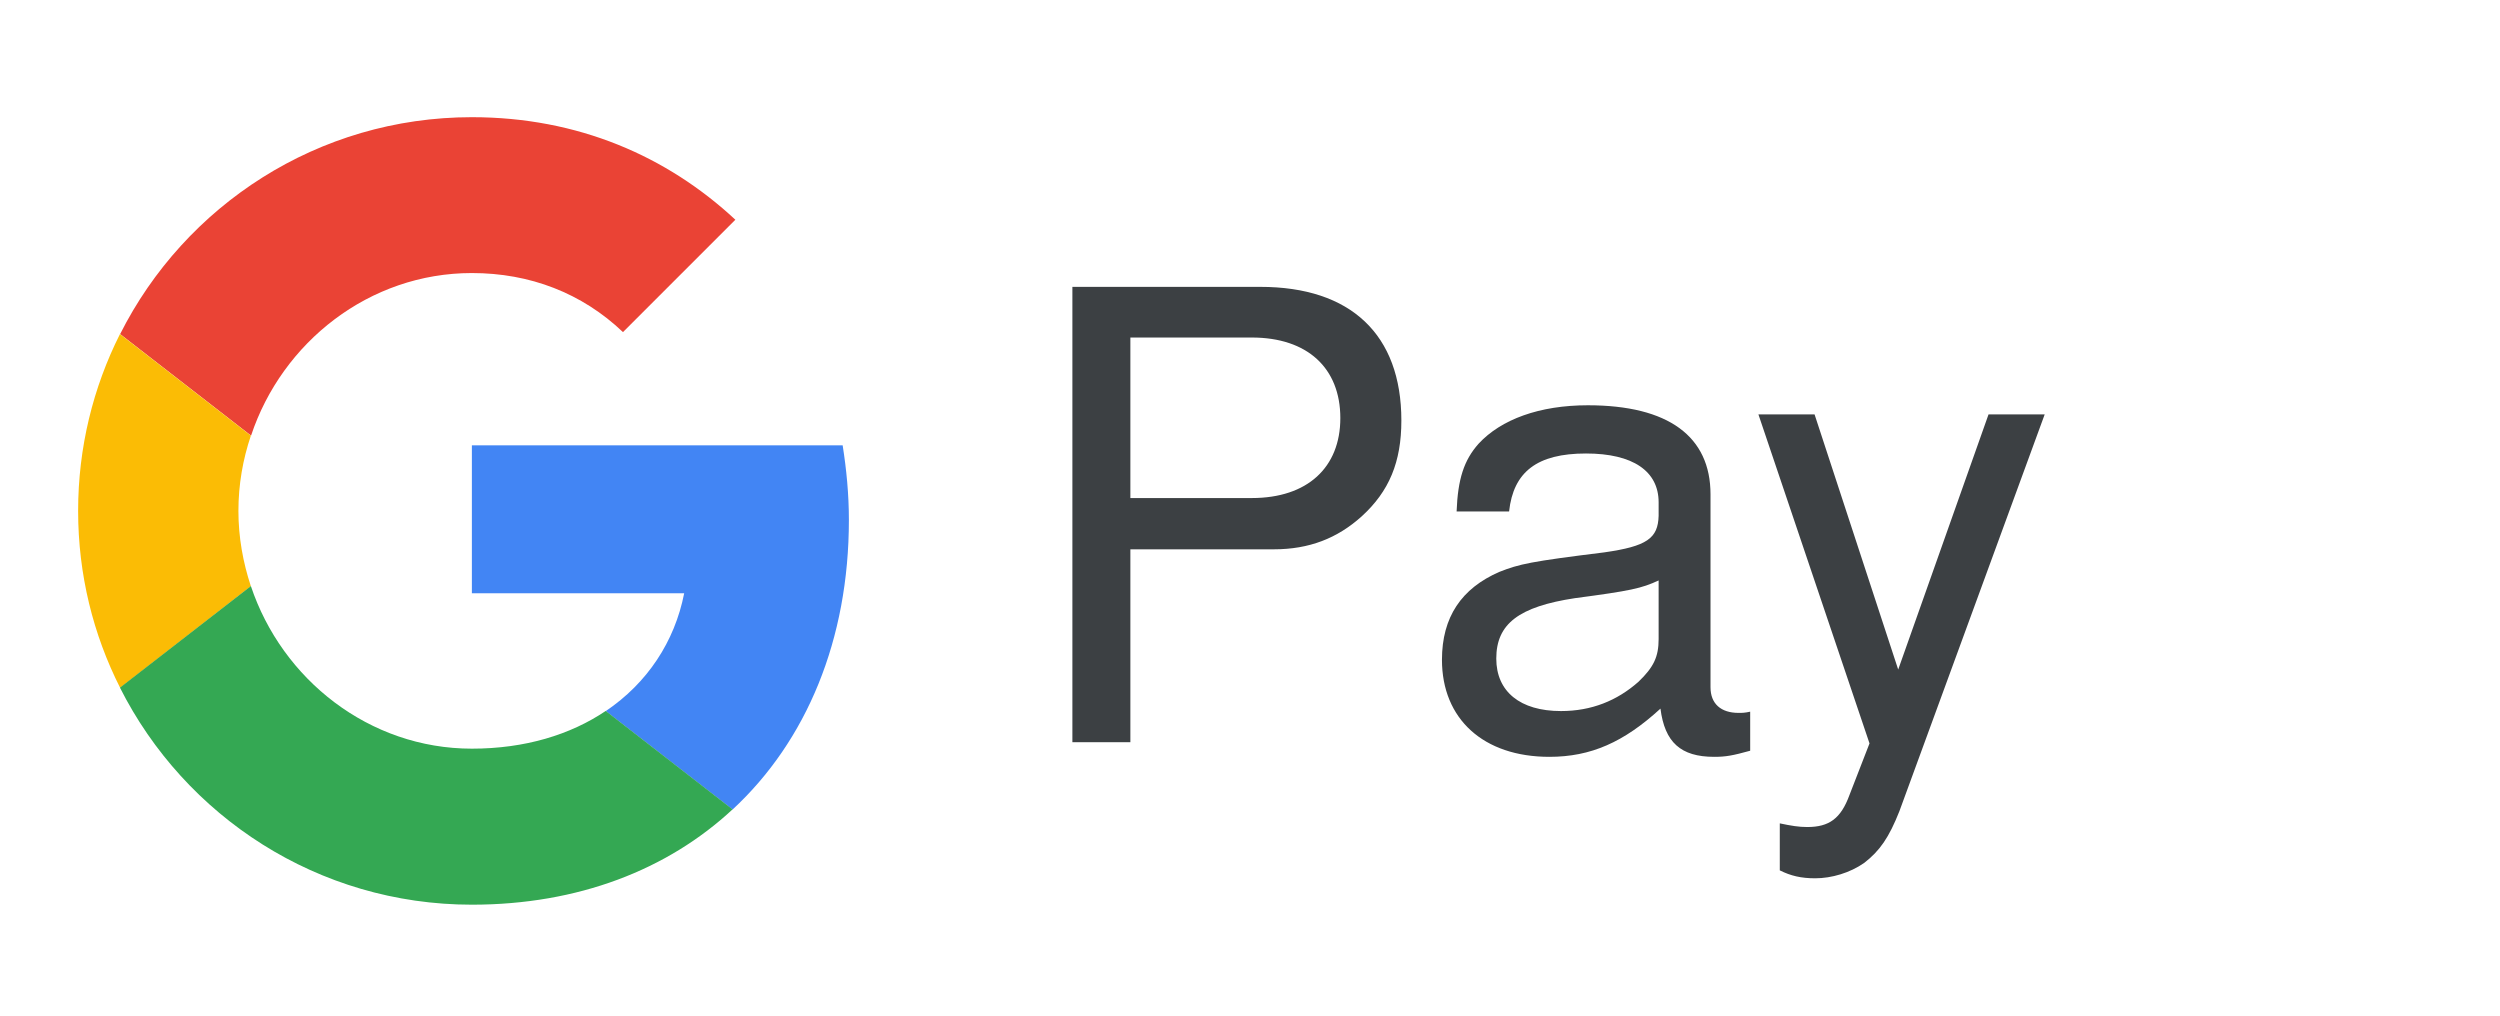
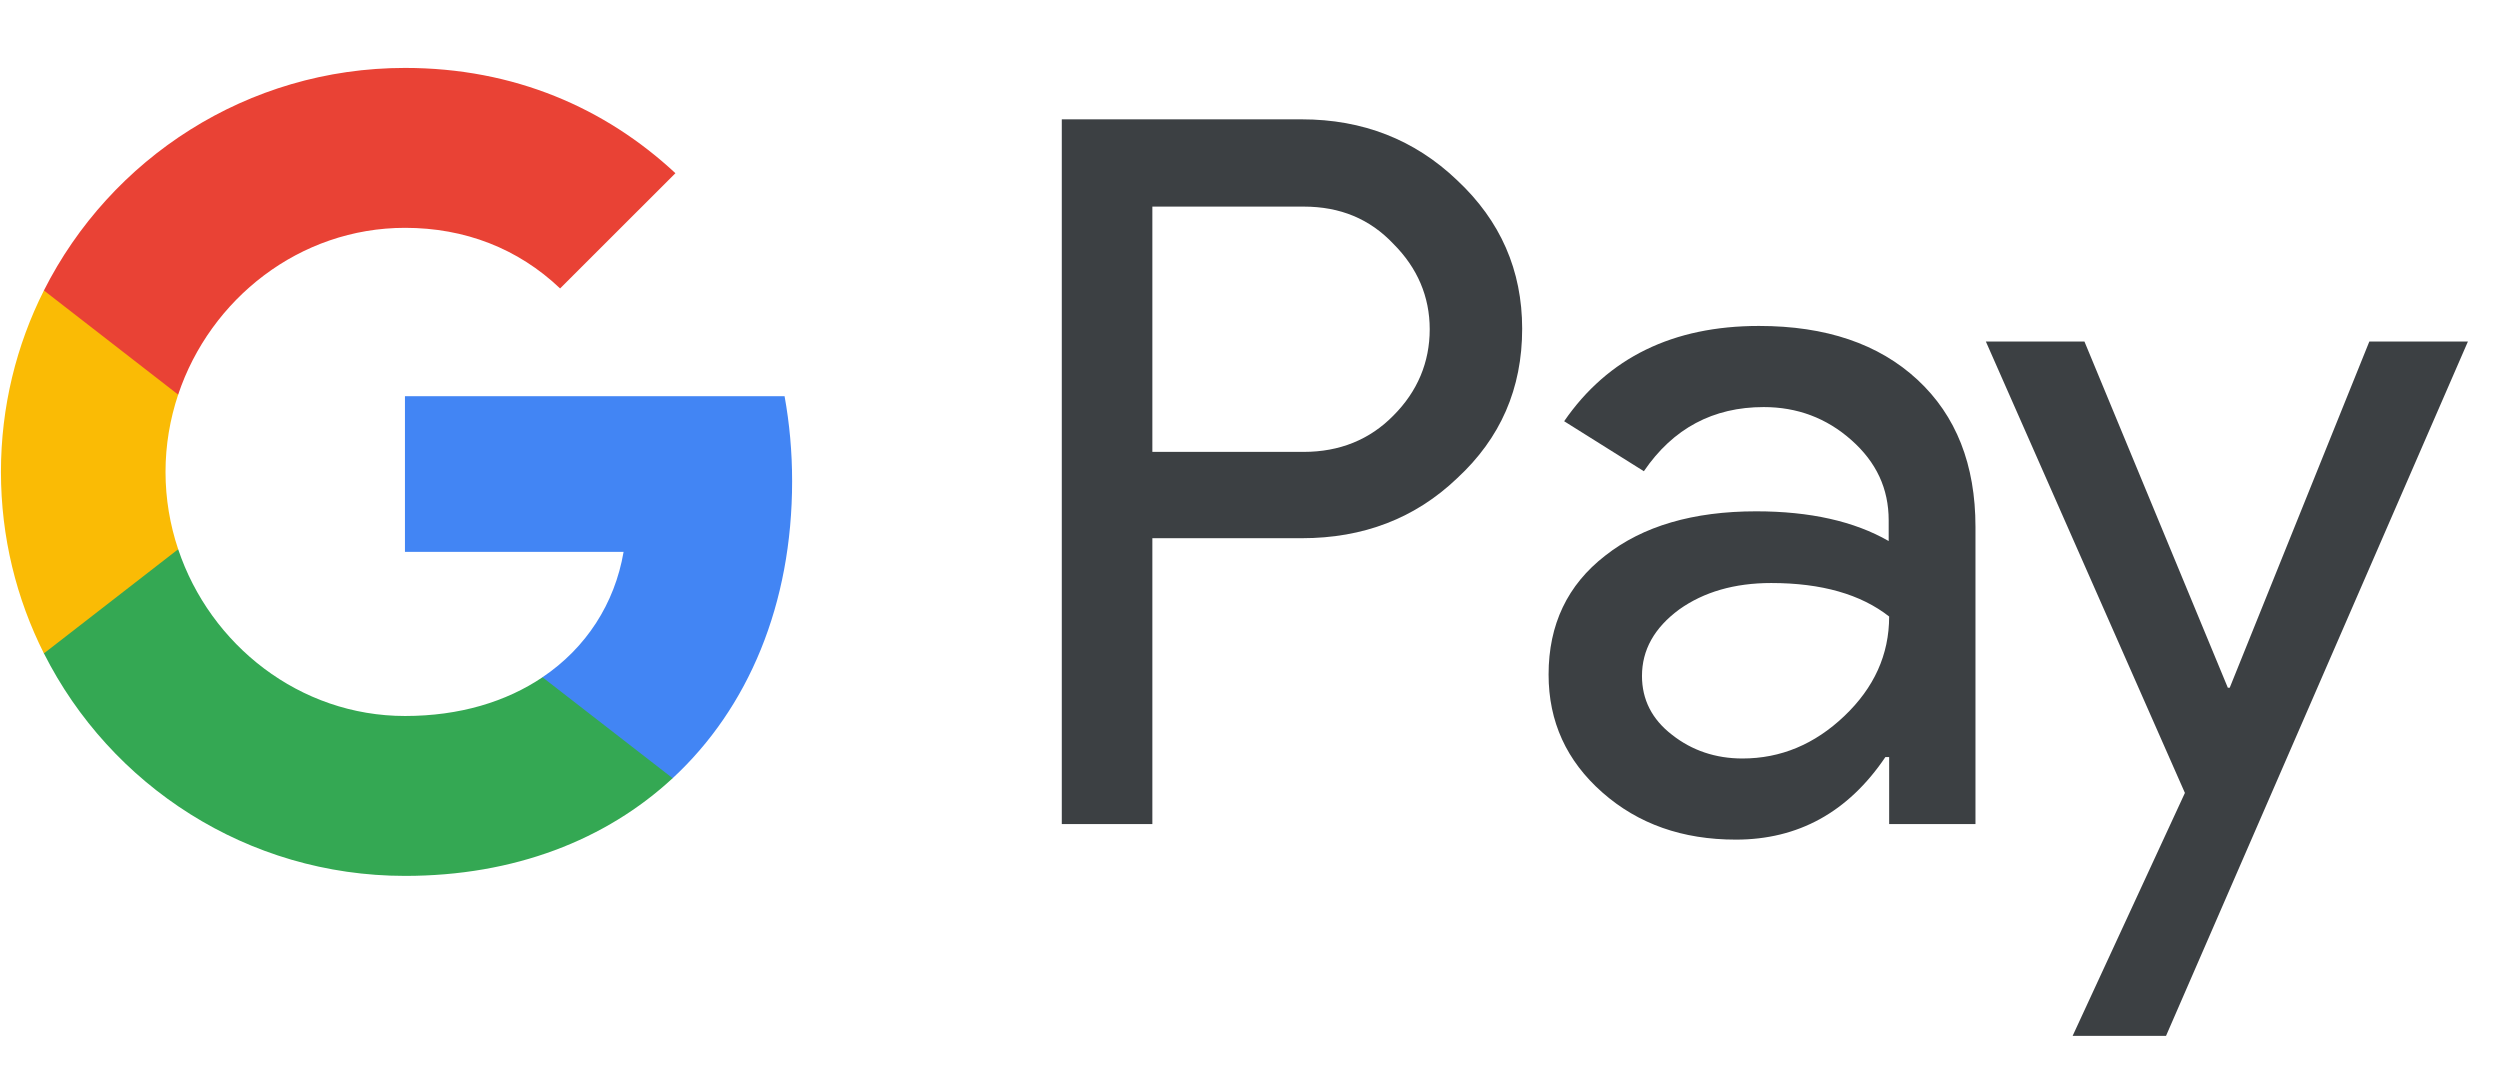
- <svg xmlns="http://www.w3.org/2000/svg" viewBox="0 0 64 26">
-   <g transform="translate(2 3) scale(.42)">
-     <path fill="#EA4335" d="M24 9.5c3.54 0 6.71 1.22 9.21 3.6l6.85-6.85C35.9 2.38 30.47 0 24 0 14.62 0 6.51 5.38 2.56 13.22l7.98 6.19C12.430 13.72 17.74 9.5 24 9.5z" />
-     <path fill="#4285F4" d="M46.98 24.55c0-1.57-.15-3.09-.38-4.55H24v9.02h12.94c-.58 2.96-2.26 5.48-4.78 7.18l7.73 6c4.51-4.18 7.09-10.36 7.09-17.65z" />
-     <path fill="#FBBC05" d="M10.530 28.59c-.48-1.45-.76-2.99-.76-4.59s.27-3.14.76-4.59l-7.98-6.19C.92 16.46 0 20.12 0 24c0 3.88.92 7.54 2.56 10.78l7.97-6.19z" />
-     <path fill="#34A853" d="M24 48c6.48 0 11.93-2.13 15.89-5.81l-7.73-6c-2.15 1.45-4.92 2.3-8.16 2.3-6.26 0-11.57-4.22-13.47-9.91l-7.98 6.19C6.51 42.62 14.62 48 24 48z" />
+ <svg xmlns="http://www.w3.org/2000/svg" version="1.1" id="Google_Pay_Acceptance_Mark" x="0px" y="0px" enable-background="new 0 0 1094 742" xml:space="preserve" viewBox="285 270 530 230">
+   <g id="Google_Pay_Lockup_1_">
+     <g id="Pay_Typeface_3_">
+       <path id="Letter_p_3_" fill="#3C4043" d="M529.3,384.2v60.5h-19.2V295.3H561c12.9,0,23.9,4.3,32.9,12.9    c9.2,8.6,13.8,19.1,13.8,31.5c0,12.7-4.6,23.2-13.8,31.7c-8.9,8.5-19.9,12.7-32.9,12.7h-31.7V384.2z M529.3,313.7v52.1h32.1    c7.6,0,14-2.6,19-7.7c5.1-5.1,7.7-11.3,7.7-18.3c0-6.9-2.6-13-7.7-18.1c-5-5.3-11.3-7.9-19-7.9h-32.1V313.7z" />
+       <path id="Letter_a_3_" fill="#3C4043" d="M657.9,339.1c14.2,0,25.4,3.8,33.6,11.4c8.2,7.6,12.3,18,12.3,31.2v63h-18.3v-14.2h-0.8    c-7.9,11.7-18.5,17.5-31.7,17.5c-11.3,0-20.7-3.3-28.3-10s-11.4-15-11.4-25c0-10.6,4-19,12-25.2c8-6.3,18.7-9.4,32-9.4    c11.4,0,20.8,2.1,28.1,6.3v-4.4c0-6.7-2.6-12.3-7.9-17c-5.3-4.7-11.5-7-18.6-7c-10.7,0-19.2,4.5-25.4,13.6l-16.9-10.6    C625.9,345.8,639.7,339.1,657.9,339.1z M633.1,413.3c0,5,2.1,9.2,6.4,12.5c4.2,3.3,9.2,5,14.9,5c8.1,0,15.3-3,21.6-9    s9.5-13,9.5-21.1c-6-4.7-14.3-7.1-25-7.1c-7.8,0-14.3,1.9-19.5,5.6C635.7,403.1,633.1,407.8,633.1,413.3z" />
+       <path id="Letter_y_3_" fill="#3C4043" d="M808.2,342.4l-64,147.2h-19.8l23.8-51.5L706,342.4h20.9l30.4,73.4h0.4l29.6-73.4H808.2z" />
+     </g>
+     <g id="Google_Mark_1_">
+       <path id="Blue_500" fill="#4285F4" d="M452.93,372c0-6.26-0.56-12.25-1.6-18.01h-80.48v33L417.2,387    c-1.88,10.98-7.93,20.34-17.2,26.58v21.41h27.59C443.7,420.08,452.93,398.04,452.93,372z" />
+       <path id="Green_500_1_" fill="#34A853" d="M400.01,413.58c-7.68,5.18-17.57,8.21-29.14,8.21c-22.35,0-41.31-15.06-48.1-35.36    h-28.46v22.08c14.1,27.98,43.08,47.18,76.56,47.18c23.14,0,42.58-7.61,56.73-20.71L400.01,413.58z" />
+       <path id="Yellow_500_1_" fill="#FABB05" d="M320.09,370.05c0-5.7,0.95-11.21,2.68-16.39v-22.08h-28.46    c-5.83,11.57-9.11,24.63-9.11,38.47s3.29,26.9,9.11,38.47l28.46-22.08C321.04,381.26,320.09,375.75,320.09,370.05z" />
+       <path id="Red_500" fill="#E94235" d="M370.87,318.3c12.63,0,23.94,4.35,32.87,12.85l24.45-24.43    c-14.85-13.83-34.21-22.32-57.32-22.32c-33.47,0-62.46,19.2-76.56,47.18l28.46,22.08C329.56,333.36,348.52,318.3,370.87,318.3z" />
+     </g>
  </g>
-   <text x="26" y="19" font-family="Helvetica,Arial,sans-serif" font-size="16" font-weight="500" fill="#3C4043">Pay</text>
</svg>
